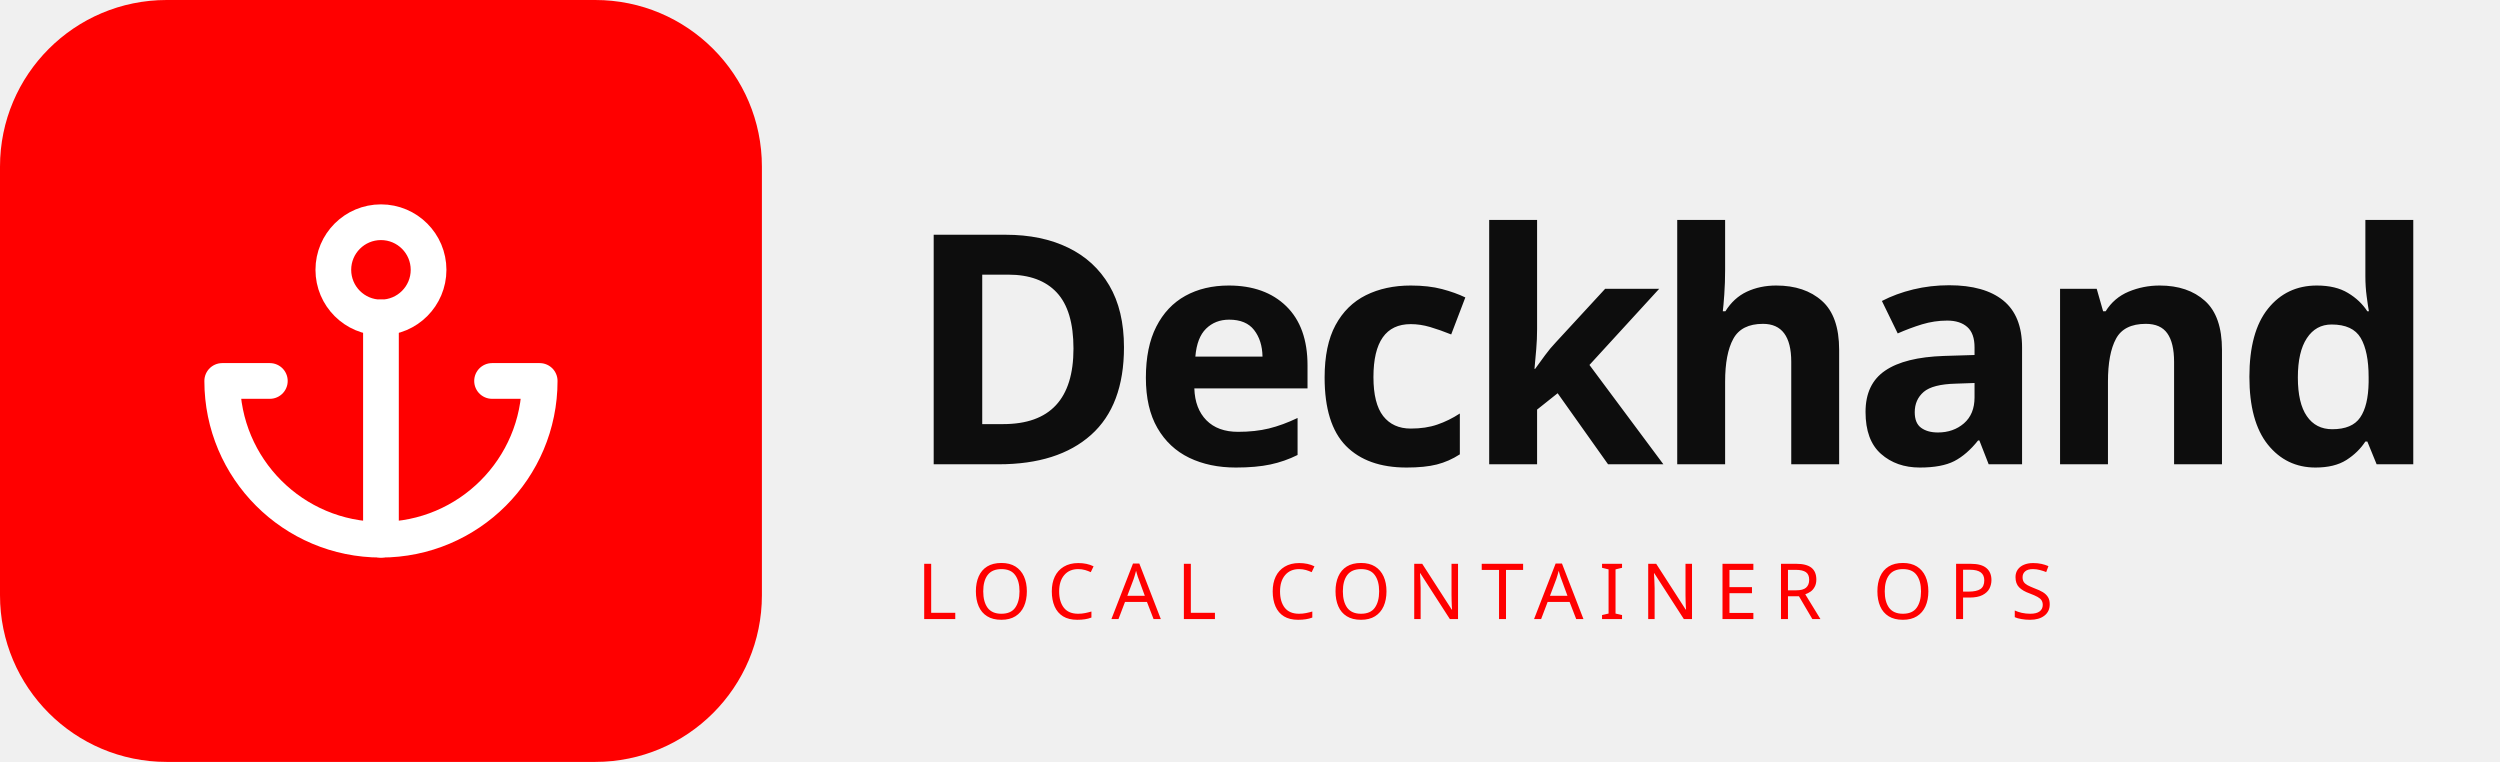
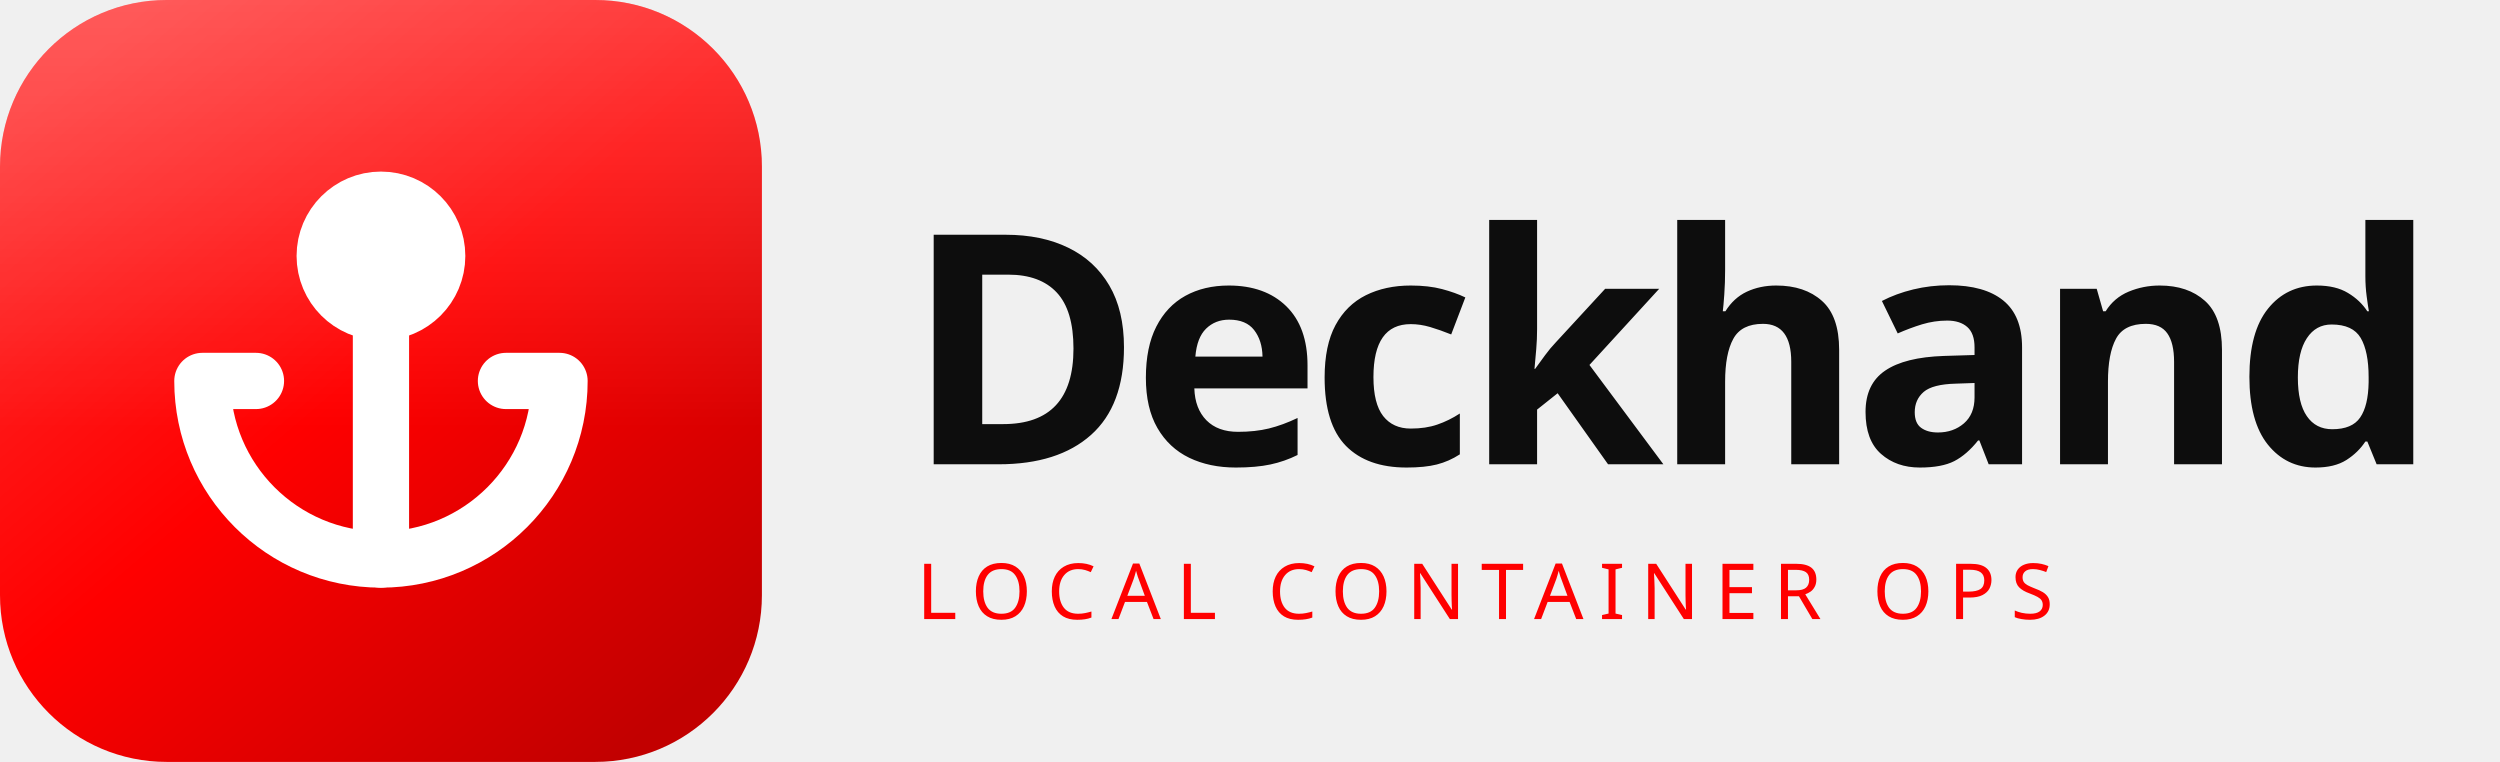
<svg xmlns="http://www.w3.org/2000/svg" viewBox="0 0 420 128" fill="none" role="img" aria-labelledby="title">
  <svg x="0" y="0" width="128" height="128" viewBox="0 0 128 128">
-     <rect width="128" height="128" rx="28" fill="#FF0000" />
-     <g transform="translate(32 32) scale(2.66667)" stroke="#FFFFFF" stroke-width="2.25" stroke-linecap="round" stroke-linejoin="round" fill="none">
-       <circle cx="12" cy="5" r="3" />
+     <defs>
+       <linearGradient id="tile" x1="16" y1="8" x2="112" y2="120" gradientUnits="userSpaceOnUse">
+         <stop offset="0%" stop-color="#FF2B2B" />
+         <stop offset="48%" stop-color="#FF0000" />
+         <stop offset="100%" stop-color="#C20000" />
+       </linearGradient>
+       <linearGradient id="sheen" x1="64" y1="0" x2="64" y2="72" gradientUnits="userSpaceOnUse">
+         <stop offset="0%" stop-color="#FFFFFF" stop-opacity="0.22" />
+         <stop offset="100%" stop-color="#FFFFFF" stop-opacity="0" />
+       </linearGradient>
+     </defs>
+     <rect width="128" height="128" rx="28" fill="url(#tile)" />
+     <rect width="128" height="128" rx="28" fill="url(#sheen)" />
+     <g transform="translate(28 28) scale(3)" stroke="#FFFFFF" stroke-width="3.15" stroke-linecap="round" stroke-linejoin="round" fill="none">
+       <circle cx="12" cy="5" r="3.15" fill="#FFFFFF" />
      <path d="M12 22V8" />
      <path d="M5 12H2a10 10 0 0 0 20 0h-3" />
    </g>
  </svg>
  <g transform="translate(152 0)" fill="#0D0D0D">
    <text x="0" y="78" font-family="ui-sans-serif, system-ui, sans-serif" font-size="54" font-weight="650" letter-spacing="-0.035em">Deckhand</text>
    <text x="2" y="104" font-family="ui-sans-serif, system-ui, sans-serif" font-size="13" font-weight="500" letter-spacing="0.2em" fill="#FF0000">LOCAL CONTAINER OPS</text>
  </g>
</svg>
